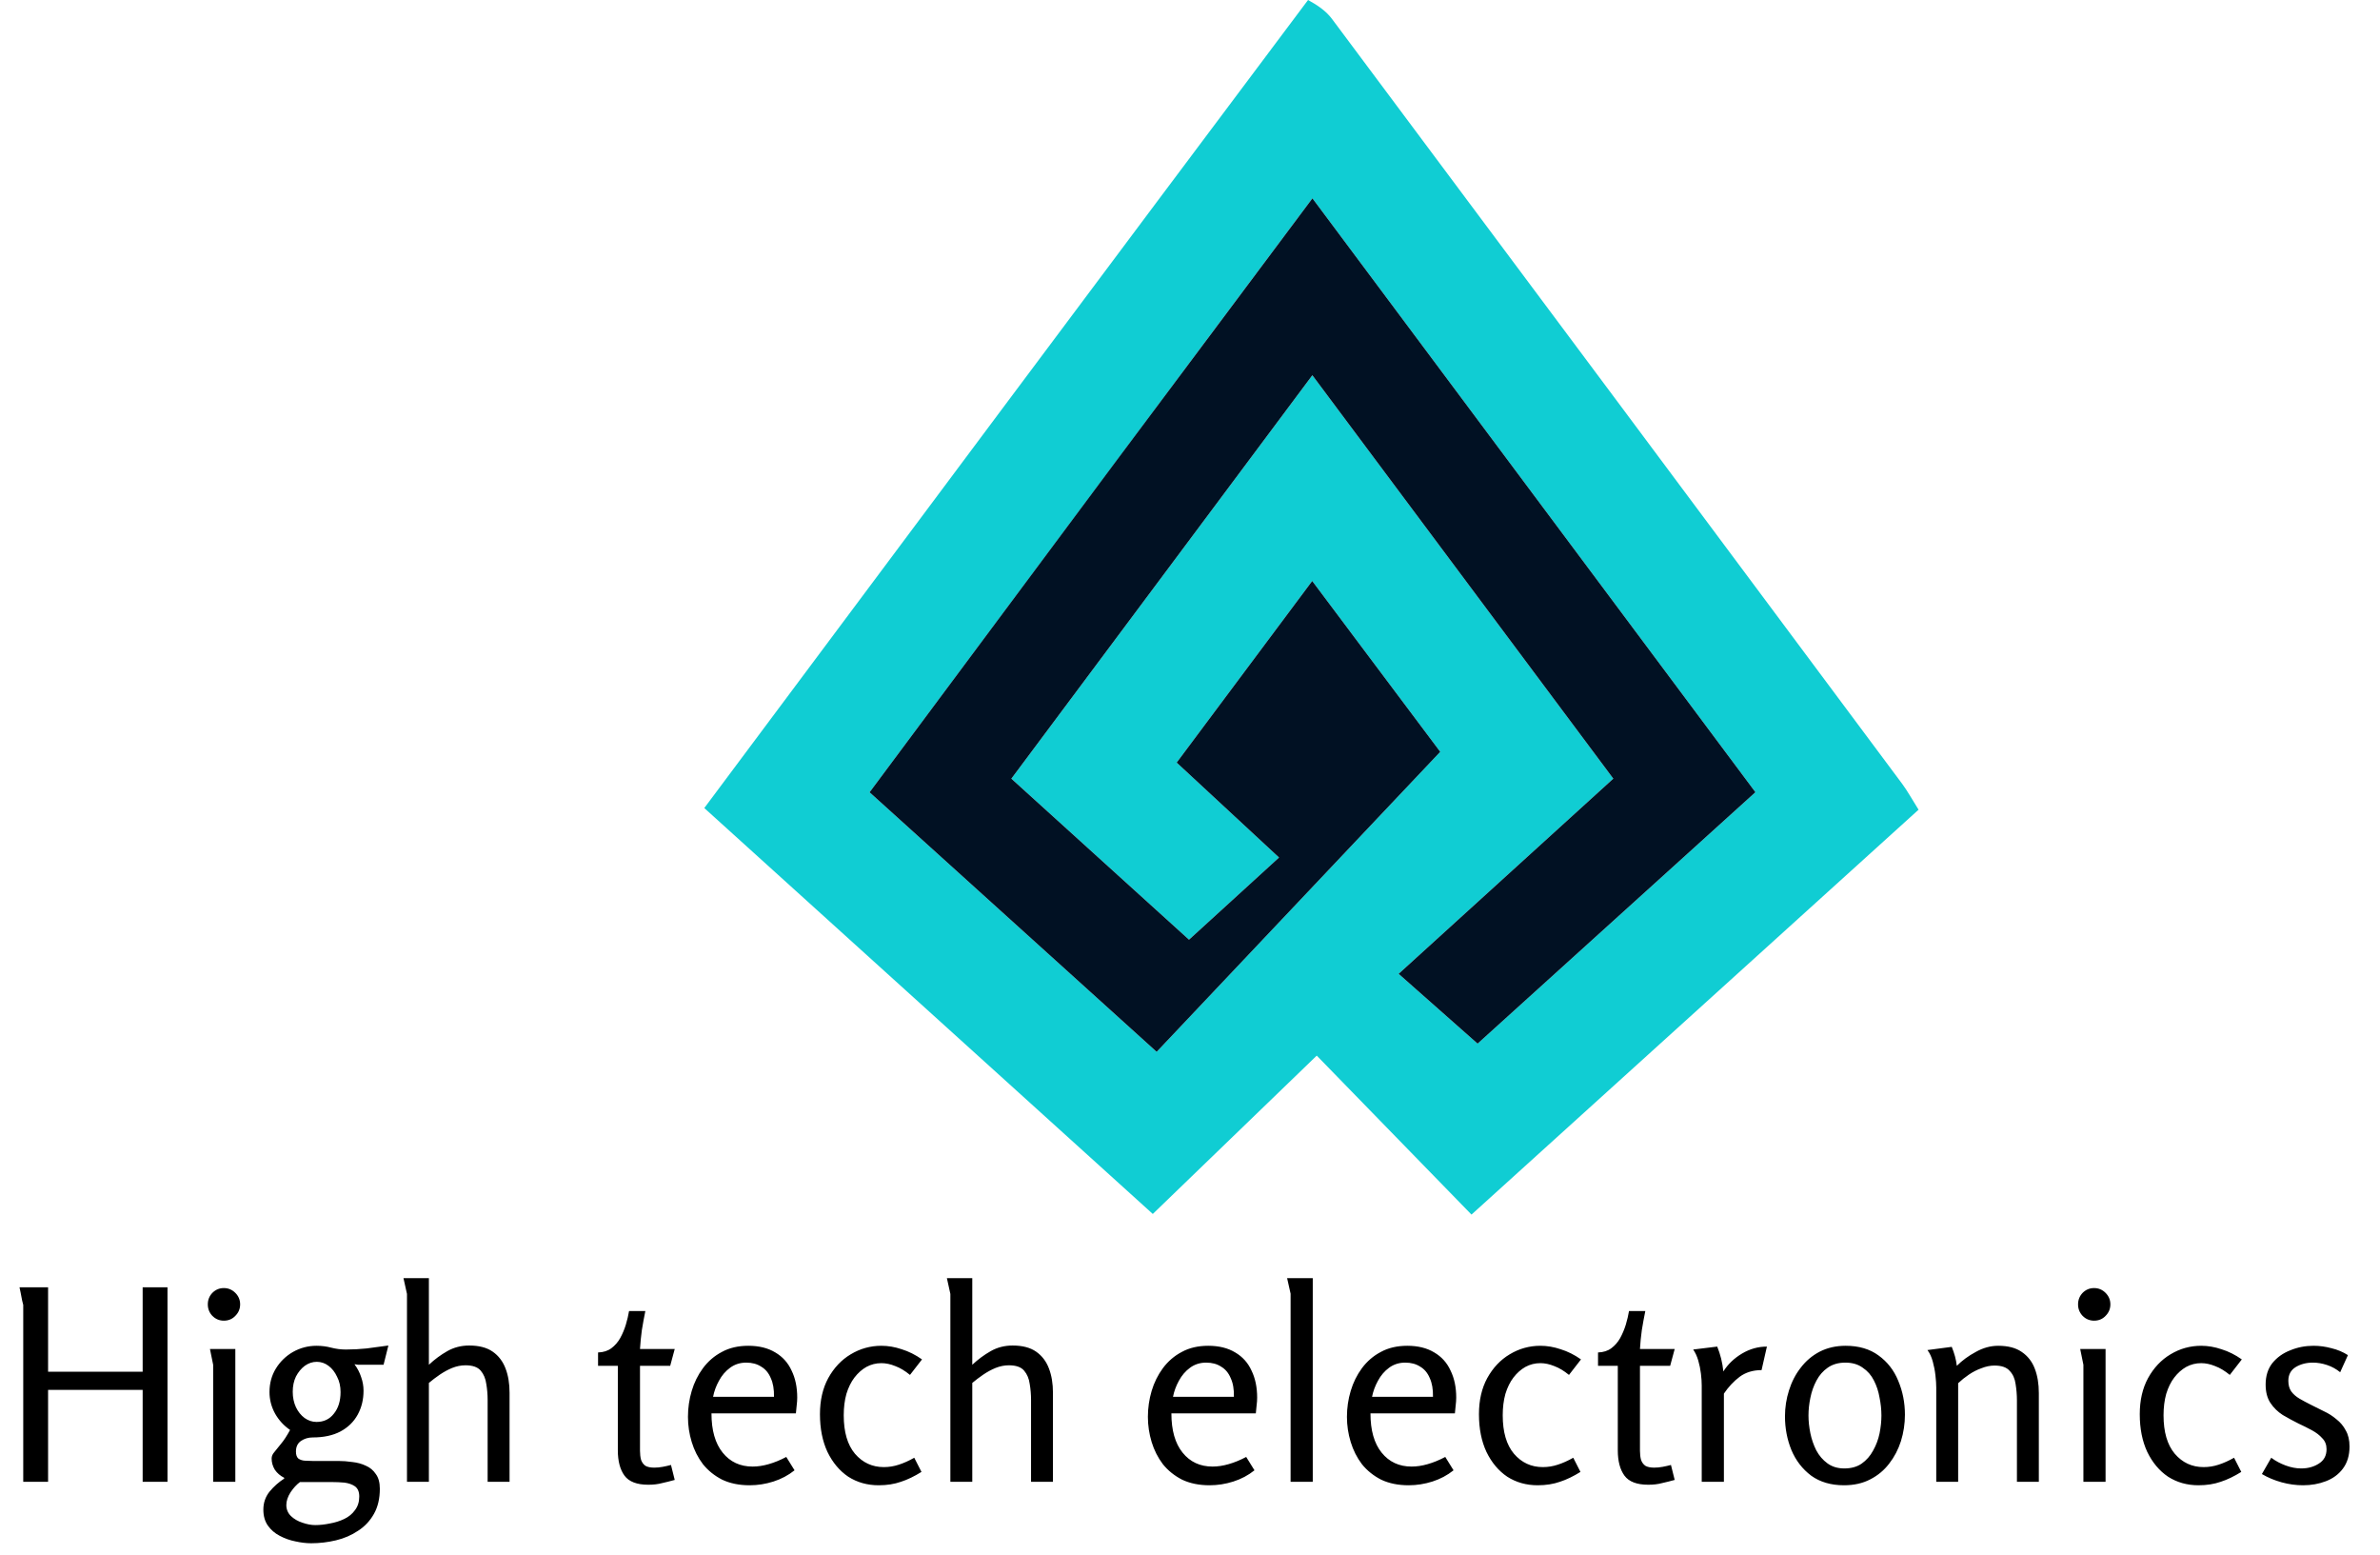
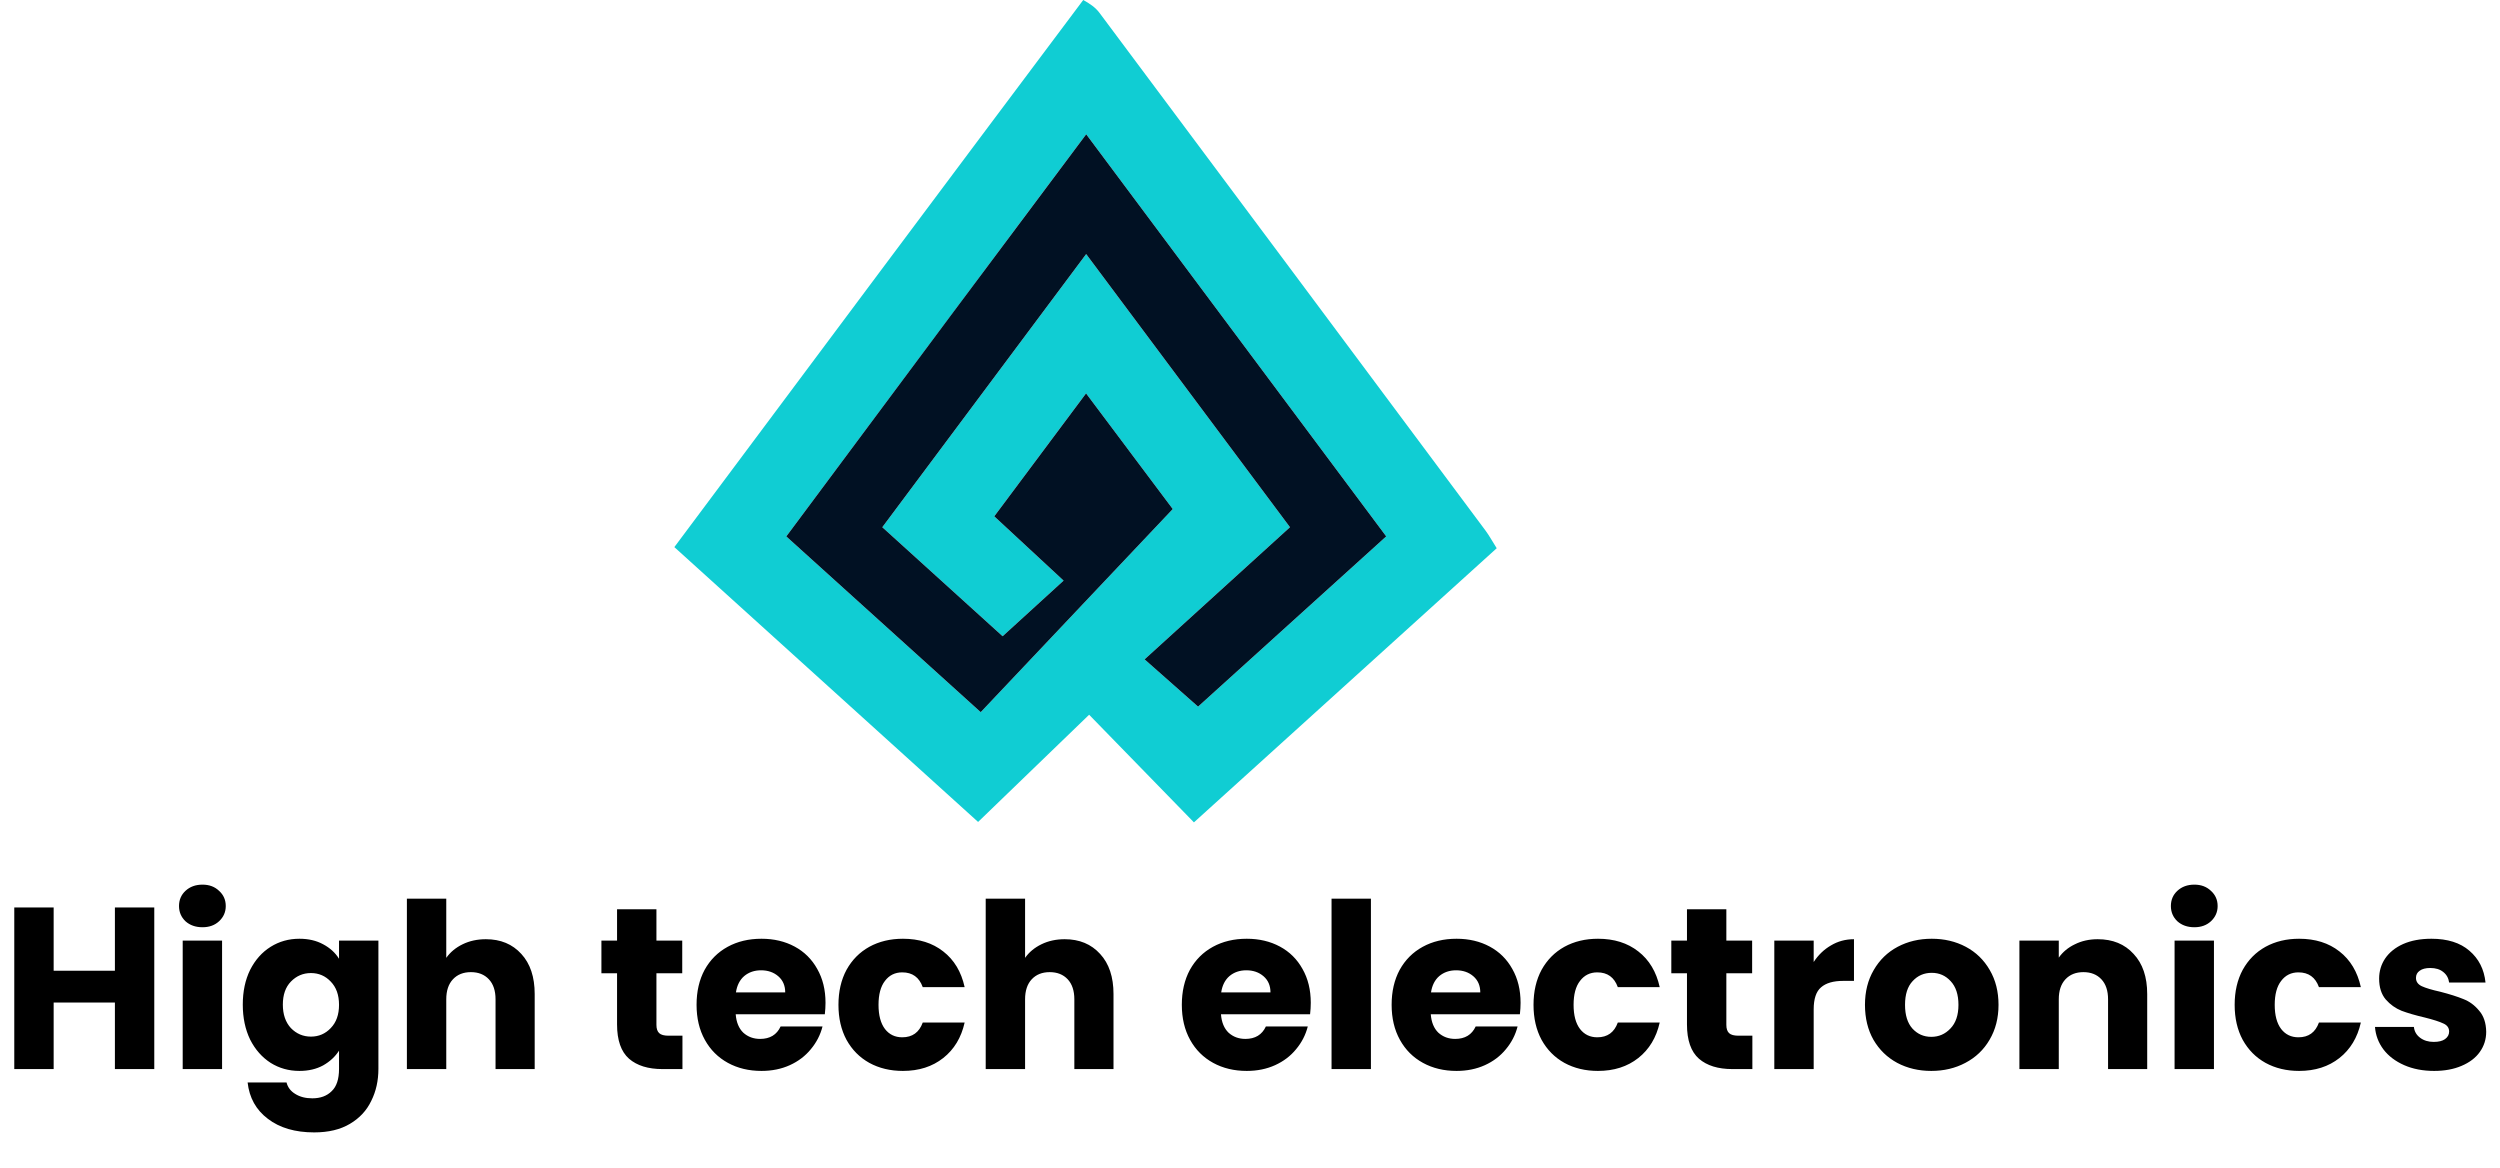
- <svg xmlns="http://www.w3.org/2000/svg" width="98" height="64" viewBox="0 0 98 64" fill="none">
-   <path d="M53.861 0C54.252 0.213 54.605 0.455 54.845 0.777C62.679 11.268 70.503 21.766 78.324 32.266C78.542 32.559 78.717 32.884 79 33.332C72.889 38.865 66.797 44.381 60.591 50C58.457 47.808 56.352 45.646 54.219 43.456C51.837 45.756 49.7 47.82 47.468 49.974C41.324 44.415 35.194 38.868 29 33.264C37.29 22.153 45.53 11.109 53.861 0ZM45.931 19.023C42.569 23.536 39.208 28.049 35.806 32.615C39.724 36.157 43.519 39.587 47.627 43.3C51.542 39.159 55.358 35.123 59.304 30.95C57.775 28.91 55.947 26.472 54.032 23.917C52.058 26.56 50.26 28.97 48.451 31.393C49.919 32.753 51.239 33.977 52.666 35.301C51.387 36.467 50.216 37.536 48.959 38.683C46.484 36.441 44.082 34.265 41.644 32.055C45.781 26.511 49.843 21.068 54.038 15.447C58.238 21.076 62.304 26.525 66.43 32.054C63.515 34.704 60.637 37.319 57.59 40.089C58.697 41.068 59.734 41.984 60.842 42.963C64.605 39.558 68.406 36.119 72.282 32.612C66.201 24.462 60.167 16.375 54.041 8.164C51.282 11.853 48.671 15.344 45.931 19.023Z" fill="#10CDD3" />
-   <path d="M45.995 18.929C48.671 15.344 51.282 11.853 54.041 8.164C60.167 16.375 66.201 24.462 72.282 32.612C68.406 36.119 64.605 39.558 60.842 42.963C59.734 41.984 58.697 41.068 57.59 40.089C60.637 37.319 63.515 34.704 66.43 32.054C62.304 26.525 58.238 21.076 54.038 15.447C49.843 21.068 45.781 26.511 41.644 32.055C44.082 34.265 46.484 36.441 48.959 38.683C50.216 37.536 51.387 36.467 52.666 35.301C51.239 33.977 49.919 32.753 48.451 31.393C50.26 28.97 52.059 26.56 54.032 23.917C55.948 26.472 57.775 28.91 59.304 30.95C55.358 35.123 51.542 39.159 47.627 43.3C43.519 39.587 39.725 36.157 35.806 32.615C39.208 28.049 42.57 23.536 45.995 18.929Z" fill="#011123" />
-   <path d="M5.874 57.216H1.98V61H0.957V53.718C0.957 53.711 0.942 53.652 0.913 53.542C0.891 53.432 0.869 53.318 0.847 53.201C0.825 53.084 0.81 53.014 0.803 52.992H1.98V56.468H5.874V52.992H6.897V61H5.874V57.216ZM9.888 53.696C9.888 53.879 9.822 54.037 9.69 54.169C9.565 54.301 9.407 54.367 9.217 54.367C9.033 54.367 8.876 54.301 8.744 54.169C8.619 54.037 8.557 53.879 8.557 53.696C8.557 53.513 8.619 53.355 8.744 53.223C8.876 53.091 9.033 53.025 9.217 53.025C9.4 53.025 9.558 53.091 9.69 53.223C9.822 53.355 9.888 53.513 9.888 53.696ZM9.69 55.533V61H8.777V56.182L8.645 55.533H9.69ZM13.033 55.401C13.246 55.401 13.448 55.427 13.638 55.478C13.836 55.529 14.038 55.555 14.243 55.555C14.522 55.555 14.804 55.54 15.09 55.511C15.376 55.474 15.677 55.434 15.992 55.39L15.794 56.182H14.914C14.863 56.182 14.808 56.182 14.749 56.182C14.698 56.175 14.647 56.167 14.595 56.16C14.72 56.329 14.812 56.505 14.87 56.688C14.936 56.871 14.969 57.058 14.969 57.249C14.969 57.616 14.889 57.946 14.727 58.239C14.566 58.532 14.328 58.763 14.012 58.932C13.704 59.093 13.327 59.174 12.879 59.174C12.696 59.174 12.535 59.222 12.395 59.317C12.256 59.412 12.186 59.559 12.186 59.757C12.186 59.889 12.219 59.984 12.285 60.043C12.359 60.094 12.447 60.124 12.549 60.131C12.652 60.138 12.755 60.142 12.857 60.142H13.924C14.115 60.142 14.309 60.157 14.507 60.186C14.713 60.208 14.9 60.259 15.068 60.34C15.237 60.413 15.373 60.527 15.475 60.681C15.585 60.828 15.64 61.029 15.64 61.286C15.64 61.689 15.56 62.034 15.398 62.32C15.237 62.606 15.021 62.837 14.749 63.013C14.478 63.196 14.174 63.328 13.836 63.409C13.499 63.49 13.158 63.53 12.813 63.53C12.608 63.53 12.392 63.504 12.164 63.453C11.937 63.409 11.721 63.332 11.515 63.222C11.317 63.119 11.156 62.98 11.031 62.804C10.907 62.628 10.844 62.408 10.844 62.144C10.844 61.865 10.929 61.62 11.097 61.407C11.273 61.194 11.475 61.015 11.702 60.868V60.835C11.541 60.754 11.413 60.644 11.317 60.505C11.229 60.358 11.185 60.204 11.185 60.043C11.185 59.948 11.222 59.86 11.295 59.779C11.369 59.691 11.46 59.577 11.57 59.438C11.688 59.299 11.812 59.108 11.944 58.866C11.688 58.69 11.482 58.466 11.328 58.195C11.174 57.916 11.097 57.619 11.097 57.304C11.097 56.945 11.185 56.622 11.361 56.336C11.537 56.05 11.772 55.823 12.065 55.654C12.366 55.485 12.689 55.401 13.033 55.401ZM13.044 56.061C12.868 56.061 12.703 56.116 12.549 56.226C12.403 56.336 12.282 56.483 12.186 56.666C12.098 56.849 12.054 57.058 12.054 57.293C12.054 57.528 12.098 57.74 12.186 57.931C12.274 58.114 12.392 58.261 12.538 58.371C12.692 58.481 12.857 58.536 13.033 58.536C13.334 58.536 13.572 58.422 13.748 58.195C13.932 57.968 14.023 57.671 14.023 57.304C14.023 57.069 13.976 56.86 13.88 56.677C13.792 56.486 13.675 56.336 13.528 56.226C13.382 56.116 13.22 56.061 13.044 56.061ZM12.351 61.011C12.212 61.114 12.084 61.253 11.966 61.429C11.849 61.612 11.79 61.788 11.79 61.957C11.79 62.133 11.853 62.283 11.977 62.408C12.109 62.533 12.267 62.624 12.45 62.683C12.641 62.749 12.817 62.782 12.978 62.782C13.169 62.782 13.371 62.76 13.583 62.716C13.796 62.679 13.994 62.617 14.177 62.529C14.361 62.441 14.507 62.32 14.617 62.166C14.735 62.012 14.793 61.825 14.793 61.605C14.793 61.414 14.735 61.275 14.617 61.187C14.5 61.106 14.353 61.055 14.177 61.033C14.009 61.018 13.84 61.011 13.671 61.011H12.351ZM17.66 52.618V56.182C17.894 55.962 18.147 55.775 18.419 55.621C18.69 55.467 18.991 55.39 19.32 55.39C19.724 55.39 20.047 55.474 20.288 55.643C20.53 55.812 20.706 56.043 20.817 56.336C20.927 56.622 20.982 56.956 20.982 57.337V61H20.079V57.634C20.079 57.407 20.061 57.187 20.024 56.974C19.995 56.754 19.918 56.571 19.794 56.424C19.669 56.277 19.46 56.204 19.166 56.204C18.983 56.204 18.8 56.241 18.616 56.314C18.441 56.387 18.272 56.479 18.11 56.589C17.949 56.699 17.799 56.813 17.66 56.93V61H16.758V53.267L16.614 52.618H17.66ZM26.573 53.971C26.522 54.22 26.474 54.481 26.43 54.752C26.394 55.016 26.368 55.276 26.353 55.533H27.783L27.596 56.226H26.353V59.724C26.353 59.863 26.368 59.988 26.397 60.098C26.434 60.201 26.493 60.281 26.573 60.34C26.661 60.391 26.782 60.417 26.936 60.417C27.054 60.417 27.171 60.406 27.288 60.384C27.406 60.362 27.519 60.336 27.629 60.307L27.783 60.923C27.6 60.974 27.424 61.018 27.255 61.055C27.094 61.099 26.907 61.121 26.694 61.121C26.225 61.121 25.899 60.996 25.715 60.747C25.532 60.498 25.44 60.149 25.44 59.702V56.226H24.626V55.676C24.846 55.669 25.03 55.61 25.176 55.5C25.323 55.39 25.444 55.251 25.539 55.082C25.635 54.906 25.712 54.723 25.77 54.532C25.829 54.334 25.873 54.147 25.902 53.971H26.573ZM30.814 55.401C31.254 55.401 31.624 55.493 31.925 55.676C32.225 55.852 32.449 56.101 32.596 56.424C32.75 56.739 32.827 57.11 32.827 57.535C32.827 57.638 32.819 57.744 32.805 57.854C32.797 57.957 32.786 58.067 32.772 58.184H29.296C29.296 58.881 29.45 59.42 29.758 59.801C30.066 60.182 30.476 60.373 30.99 60.373C31.202 60.373 31.422 60.34 31.65 60.274C31.884 60.208 32.126 60.109 32.376 59.977L32.717 60.527C32.46 60.732 32.17 60.886 31.848 60.989C31.525 61.092 31.199 61.143 30.869 61.143C30.436 61.143 30.058 61.066 29.736 60.912C29.42 60.751 29.156 60.538 28.944 60.274C28.738 60.003 28.584 59.698 28.482 59.361C28.379 59.024 28.328 58.679 28.328 58.327C28.328 57.96 28.379 57.605 28.482 57.26C28.584 56.915 28.738 56.604 28.944 56.325C29.156 56.039 29.417 55.815 29.725 55.654C30.033 55.485 30.396 55.401 30.814 55.401ZM30.726 56.094C30.476 56.094 30.256 56.164 30.066 56.303C29.875 56.442 29.721 56.622 29.604 56.842C29.486 57.055 29.406 57.275 29.362 57.502H31.87C31.877 57.194 31.833 56.937 31.738 56.732C31.65 56.519 31.518 56.362 31.342 56.259C31.173 56.149 30.968 56.094 30.726 56.094ZM36.293 55.401C36.572 55.401 36.851 55.449 37.129 55.544C37.415 55.632 37.694 55.771 37.965 55.962L37.47 56.6C37.265 56.431 37.063 56.31 36.865 56.237C36.667 56.156 36.477 56.116 36.293 56.116C36.073 56.116 35.868 56.167 35.677 56.27C35.494 56.373 35.329 56.519 35.182 56.71C35.043 56.893 34.933 57.117 34.852 57.381C34.779 57.645 34.742 57.938 34.742 58.261C34.742 58.95 34.896 59.478 35.204 59.845C35.52 60.212 35.916 60.395 36.392 60.395C36.605 60.395 36.81 60.362 37.008 60.296C37.214 60.23 37.426 60.135 37.646 60.01L37.943 60.593C37.65 60.776 37.368 60.912 37.096 61C36.825 61.095 36.521 61.143 36.183 61.143C35.714 61.143 35.296 61.026 34.929 60.791C34.57 60.549 34.284 60.208 34.071 59.768C33.866 59.328 33.763 58.811 33.763 58.217C33.763 57.645 33.877 57.15 34.104 56.732C34.339 56.307 34.647 55.98 35.028 55.753C35.417 55.518 35.839 55.401 36.293 55.401ZM40.035 52.618V56.182C40.27 55.962 40.523 55.775 40.794 55.621C41.066 55.467 41.366 55.39 41.696 55.39C42.1 55.39 42.422 55.474 42.664 55.643C42.906 55.812 43.082 56.043 43.192 56.336C43.302 56.622 43.357 56.956 43.357 57.337V61H42.455V57.634C42.455 57.407 42.437 57.187 42.4 56.974C42.371 56.754 42.294 56.571 42.169 56.424C42.045 56.277 41.836 56.204 41.542 56.204C41.359 56.204 41.176 56.241 40.992 56.314C40.816 56.387 40.648 56.479 40.486 56.589C40.325 56.699 40.175 56.813 40.035 56.93V61H39.133V53.267L38.99 52.618H40.035ZM49.752 55.401C50.192 55.401 50.563 55.493 50.863 55.676C51.164 55.852 51.388 56.101 51.534 56.424C51.688 56.739 51.765 57.11 51.765 57.535C51.765 57.638 51.758 57.744 51.743 57.854C51.736 57.957 51.725 58.067 51.71 58.184H48.234C48.234 58.881 48.388 59.42 48.696 59.801C49.004 60.182 49.415 60.373 49.928 60.373C50.141 60.373 50.361 60.34 50.588 60.274C50.823 60.208 51.065 60.109 51.314 59.977L51.655 60.527C51.399 60.732 51.109 60.886 50.786 60.989C50.464 61.092 50.137 61.143 49.807 61.143C49.375 61.143 48.997 61.066 48.674 60.912C48.359 60.751 48.095 60.538 47.882 60.274C47.677 60.003 47.523 59.698 47.42 59.361C47.318 59.024 47.266 58.679 47.266 58.327C47.266 57.96 47.318 57.605 47.42 57.26C47.523 56.915 47.677 56.604 47.882 56.325C48.095 56.039 48.355 55.815 48.663 55.654C48.971 55.485 49.334 55.401 49.752 55.401ZM49.664 56.094C49.415 56.094 49.195 56.164 49.004 56.303C48.814 56.442 48.66 56.622 48.542 56.842C48.425 57.055 48.344 57.275 48.3 57.502H50.808C50.816 57.194 50.772 56.937 50.676 56.732C50.588 56.519 50.456 56.362 50.28 56.259C50.112 56.149 49.906 56.094 49.664 56.094ZM54.055 52.618V61H53.142V53.256L52.999 52.618H54.055ZM57.949 55.401C58.389 55.401 58.759 55.493 59.059 55.676C59.36 55.852 59.584 56.101 59.73 56.424C59.885 56.739 59.962 57.11 59.962 57.535C59.962 57.638 59.954 57.744 59.94 57.854C59.932 57.957 59.921 58.067 59.907 58.184H56.431C56.431 58.881 56.584 59.42 56.892 59.801C57.2 60.182 57.611 60.373 58.124 60.373C58.337 60.373 58.557 60.34 58.785 60.274C59.019 60.208 59.261 60.109 59.511 59.977L59.852 60.527C59.595 60.732 59.305 60.886 58.983 60.989C58.66 61.092 58.334 61.143 58.004 61.143C57.571 61.143 57.193 61.066 56.87 60.912C56.555 60.751 56.291 60.538 56.078 60.274C55.873 60.003 55.719 59.698 55.617 59.361C55.514 59.024 55.462 58.679 55.462 58.327C55.462 57.96 55.514 57.605 55.617 57.26C55.719 56.915 55.873 56.604 56.078 56.325C56.291 56.039 56.551 55.815 56.859 55.654C57.167 55.485 57.531 55.401 57.949 55.401ZM57.861 56.094C57.611 56.094 57.391 56.164 57.2 56.303C57.01 56.442 56.856 56.622 56.739 56.842C56.621 57.055 56.541 57.275 56.496 57.502H59.005C59.012 57.194 58.968 56.937 58.873 56.732C58.785 56.519 58.653 56.362 58.477 56.259C58.308 56.149 58.102 56.094 57.861 56.094ZM63.428 55.401C63.707 55.401 63.985 55.449 64.264 55.544C64.55 55.632 64.829 55.771 65.1 55.962L64.605 56.6C64.4 56.431 64.198 56.31 64 56.237C63.802 56.156 63.611 56.116 63.428 56.116C63.208 56.116 63.003 56.167 62.812 56.27C62.629 56.373 62.464 56.519 62.317 56.71C62.178 56.893 62.068 57.117 61.987 57.381C61.914 57.645 61.877 57.938 61.877 58.261C61.877 58.95 62.031 59.478 62.339 59.845C62.654 60.212 63.05 60.395 63.527 60.395C63.74 60.395 63.945 60.362 64.143 60.296C64.348 60.23 64.561 60.135 64.781 60.01L65.078 60.593C64.785 60.776 64.502 60.912 64.231 61C63.96 61.095 63.655 61.143 63.318 61.143C62.849 61.143 62.431 61.026 62.064 60.791C61.705 60.549 61.419 60.208 61.206 59.768C61.001 59.328 60.898 58.811 60.898 58.217C60.898 57.645 61.012 57.15 61.239 56.732C61.474 56.307 61.782 55.98 62.163 55.753C62.552 55.518 62.973 55.401 63.428 55.401ZM67.748 53.971C67.697 54.22 67.649 54.481 67.605 54.752C67.568 55.016 67.543 55.276 67.528 55.533H68.958L68.771 56.226H67.528V59.724C67.528 59.863 67.543 59.988 67.572 60.098C67.609 60.201 67.667 60.281 67.748 60.34C67.836 60.391 67.957 60.417 68.111 60.417C68.228 60.417 68.346 60.406 68.463 60.384C68.58 60.362 68.694 60.336 68.804 60.307L68.958 60.923C68.775 60.974 68.599 61.018 68.43 61.055C68.269 61.099 68.082 61.121 67.869 61.121C67.4 61.121 67.073 60.996 66.89 60.747C66.707 60.498 66.615 60.149 66.615 59.702V56.226H65.801V55.676C66.021 55.669 66.204 55.61 66.351 55.5C66.498 55.39 66.619 55.251 66.714 55.082C66.809 54.906 66.886 54.723 66.945 54.532C67.004 54.334 67.048 54.147 67.077 53.971H67.748ZM70.709 55.434C70.841 55.757 70.925 56.098 70.962 56.457C71.152 56.156 71.409 55.911 71.732 55.72C72.054 55.529 72.395 55.434 72.755 55.434L72.535 56.402C72.183 56.402 71.882 56.494 71.633 56.677C71.391 56.86 71.174 57.091 70.984 57.37V61H70.071V57.04C70.071 56.893 70.06 56.728 70.038 56.545C70.016 56.362 69.979 56.182 69.928 56.006C69.876 55.83 69.807 55.68 69.719 55.555L70.709 55.434ZM75.93 61.143C75.394 61.143 74.943 61.011 74.577 60.747C74.217 60.476 73.946 60.124 73.763 59.691C73.587 59.258 73.499 58.796 73.499 58.305C73.499 57.938 73.554 57.583 73.664 57.238C73.774 56.886 73.935 56.574 74.148 56.303C74.36 56.024 74.621 55.804 74.929 55.643C75.244 55.482 75.6 55.401 75.996 55.401C76.538 55.401 76.989 55.533 77.349 55.797C77.715 56.061 77.987 56.409 78.163 56.842C78.346 57.275 78.438 57.74 78.438 58.239C78.438 58.613 78.383 58.976 78.273 59.328C78.163 59.673 78.001 59.981 77.789 60.252C77.583 60.523 77.323 60.74 77.008 60.901C76.7 61.062 76.34 61.143 75.93 61.143ZM75.941 60.45C76.227 60.45 76.465 60.384 76.656 60.252C76.854 60.113 77.011 59.933 77.129 59.713C77.253 59.493 77.341 59.258 77.393 59.009C77.444 58.752 77.47 58.507 77.47 58.272C77.47 58.03 77.444 57.784 77.393 57.535C77.349 57.278 77.272 57.044 77.162 56.831C77.052 56.611 76.898 56.435 76.7 56.303C76.509 56.164 76.271 56.094 75.985 56.094C75.699 56.094 75.457 56.164 75.259 56.303C75.068 56.435 74.914 56.611 74.797 56.831C74.679 57.051 74.595 57.289 74.544 57.546C74.492 57.795 74.467 58.037 74.467 58.272C74.467 58.499 74.492 58.741 74.544 58.998C74.595 59.247 74.676 59.482 74.786 59.702C74.903 59.922 75.057 60.102 75.248 60.241C75.438 60.38 75.669 60.45 75.941 60.45ZM80.366 55.445C80.417 55.57 80.461 55.698 80.498 55.83C80.534 55.962 80.56 56.094 80.575 56.226C80.795 56.006 81.055 55.815 81.356 55.654C81.656 55.485 81.964 55.401 82.28 55.401C82.683 55.401 83.006 55.485 83.248 55.654C83.497 55.823 83.677 56.054 83.787 56.347C83.897 56.633 83.952 56.967 83.952 57.348V61H83.05V57.645C83.05 57.418 83.031 57.194 82.995 56.974C82.965 56.754 82.885 56.574 82.753 56.435C82.628 56.288 82.419 56.215 82.126 56.215C81.95 56.215 81.77 56.252 81.587 56.325C81.403 56.391 81.231 56.479 81.07 56.589C80.908 56.699 80.762 56.816 80.63 56.941V61H79.728V57.128C79.728 56.981 79.717 56.813 79.695 56.622C79.673 56.424 79.636 56.233 79.585 56.05C79.533 55.859 79.46 55.702 79.365 55.577L80.366 55.445ZM86.898 53.696C86.898 53.879 86.832 54.037 86.7 54.169C86.576 54.301 86.418 54.367 86.227 54.367C86.044 54.367 85.886 54.301 85.754 54.169C85.63 54.037 85.567 53.879 85.567 53.696C85.567 53.513 85.63 53.355 85.754 53.223C85.886 53.091 86.044 53.025 86.227 53.025C86.411 53.025 86.568 53.091 86.7 53.223C86.832 53.355 86.898 53.513 86.898 53.696ZM86.7 55.533V61H85.787V56.182L85.655 55.533H86.7ZM90.638 55.401C90.917 55.401 91.195 55.449 91.474 55.544C91.76 55.632 92.039 55.771 92.31 55.962L91.815 56.6C91.61 56.431 91.408 56.31 91.21 56.237C91.012 56.156 90.821 56.116 90.638 56.116C90.418 56.116 90.213 56.167 90.022 56.27C89.839 56.373 89.674 56.519 89.527 56.71C89.388 56.893 89.278 57.117 89.197 57.381C89.124 57.645 89.087 57.938 89.087 58.261C89.087 58.95 89.241 59.478 89.549 59.845C89.864 60.212 90.26 60.395 90.737 60.395C90.95 60.395 91.155 60.362 91.353 60.296C91.558 60.23 91.771 60.135 91.991 60.01L92.288 60.593C91.995 60.776 91.712 60.912 91.441 61C91.17 61.095 90.865 61.143 90.528 61.143C90.059 61.143 89.641 61.026 89.274 60.791C88.915 60.549 88.629 60.208 88.416 59.768C88.211 59.328 88.108 58.811 88.108 58.217C88.108 57.645 88.222 57.15 88.449 56.732C88.684 56.307 88.992 55.98 89.373 55.753C89.762 55.518 90.183 55.401 90.638 55.401ZM95.26 55.401C95.51 55.401 95.755 55.434 95.997 55.5C96.246 55.559 96.474 55.654 96.679 55.786L96.36 56.49C96.199 56.358 96.019 56.259 95.821 56.193C95.623 56.127 95.429 56.094 95.238 56.094C94.967 56.094 94.728 56.156 94.523 56.281C94.325 56.406 94.226 56.593 94.226 56.842C94.226 57.018 94.266 57.165 94.347 57.282C94.435 57.399 94.549 57.498 94.688 57.579C94.828 57.66 94.978 57.74 95.139 57.821C95.323 57.909 95.506 58.001 95.689 58.096C95.88 58.184 96.052 58.294 96.206 58.426C96.368 58.551 96.496 58.705 96.591 58.888C96.694 59.064 96.745 59.284 96.745 59.548C96.745 59.915 96.653 60.219 96.47 60.461C96.294 60.696 96.059 60.868 95.766 60.978C95.48 61.088 95.168 61.143 94.831 61.143C94.538 61.143 94.245 61.103 93.951 61.022C93.658 60.941 93.386 60.828 93.137 60.681L93.522 60.01C93.698 60.142 93.896 60.248 94.116 60.329C94.336 60.41 94.549 60.45 94.754 60.45C95.033 60.45 95.275 60.384 95.48 60.252C95.693 60.12 95.799 59.922 95.799 59.658C95.799 59.475 95.74 59.324 95.623 59.207C95.513 59.082 95.37 58.972 95.194 58.877C95.018 58.782 94.835 58.69 94.644 58.602C94.424 58.492 94.208 58.375 93.995 58.25C93.79 58.118 93.621 57.953 93.489 57.755C93.357 57.557 93.291 57.304 93.291 56.996C93.291 56.644 93.383 56.351 93.566 56.116C93.757 55.881 94.002 55.705 94.303 55.588C94.604 55.463 94.923 55.401 95.26 55.401Z" fill="black" />
+ <svg xmlns="http://www.w3.org/2000/svg" width="152" height="71" viewBox="0 0 152 71" fill="none">
+   <path d="M65.861 0C66.252 0.213 66.605 0.455 66.845 0.777C74.679 11.268 82.503 21.766 90.324 32.266C90.542 32.559 90.717 32.884 91 33.332C84.889 38.865 78.797 44.381 72.591 50C70.457 47.808 68.352 45.646 66.219 43.456C63.837 45.756 61.7 47.82 59.468 49.974C53.324 44.415 47.194 38.868 41 33.264C49.29 22.153 57.53 11.109 65.861 0ZM57.931 19.023C54.569 23.536 51.208 28.049 47.806 32.615C51.724 36.157 55.519 39.587 59.627 43.3C63.542 39.159 67.358 35.123 71.304 30.95C69.775 28.91 67.948 26.472 66.031 23.917C64.058 26.56 62.26 28.97 60.451 31.393C61.919 32.753 63.239 33.977 64.666 35.301C63.387 36.467 62.216 37.536 60.959 38.683C58.484 36.441 56.082 34.265 53.644 32.055C57.781 26.511 61.843 21.068 66.038 15.447C70.238 21.076 74.304 26.525 78.43 32.054C75.515 34.704 72.637 37.319 69.59 40.089C70.697 41.068 71.734 41.984 72.842 42.963C76.605 39.558 80.406 36.119 84.282 32.612C78.201 24.462 72.168 16.375 66.041 8.164C63.282 11.853 60.671 15.344 57.931 19.023Z" fill="#10CDD3" />
+   <path d="M57.995 18.929C60.671 15.344 63.282 11.853 66.041 8.164C72.168 16.375 78.201 24.462 84.282 32.612C80.406 36.119 76.605 39.558 72.842 42.963C71.734 41.984 70.698 41.068 69.59 40.089C72.637 37.319 75.515 34.704 78.43 32.054C74.304 26.525 70.238 21.076 66.038 15.447C61.843 21.068 57.781 26.511 53.644 32.055C56.082 34.265 58.484 36.441 60.959 38.683C62.216 37.536 63.387 36.467 64.666 35.301C63.239 33.977 61.919 32.753 60.451 31.393C62.26 28.97 64.058 26.56 66.032 23.917C67.948 26.472 69.775 28.91 71.304 30.95C67.358 35.123 63.542 39.159 59.627 43.3C55.519 39.587 51.725 36.157 47.806 32.615C51.208 28.049 54.57 23.536 57.995 18.929Z" fill="#011123" />
+   <path d="M9.38 55.172V65H6.986V60.954H3.262V65H0.868V55.172H3.262V59.022H6.986V55.172H9.38ZM12.312 56.376C11.892 56.376 11.547 56.255 11.276 56.012C11.015 55.76 10.884 55.452 10.884 55.088C10.884 54.715 11.015 54.407 11.276 54.164C11.547 53.912 11.892 53.786 12.312 53.786C12.723 53.786 13.059 53.912 13.32 54.164C13.591 54.407 13.726 54.715 13.726 55.088C13.726 55.452 13.591 55.76 13.32 56.012C13.059 56.255 12.723 56.376 12.312 56.376ZM13.502 57.188V65H11.108V57.188H13.502ZM18.205 57.076C18.756 57.076 19.236 57.188 19.647 57.412C20.067 57.636 20.389 57.93 20.613 58.294V57.188H23.007V64.986C23.007 65.705 22.863 66.353 22.573 66.932C22.293 67.52 21.859 67.987 21.271 68.332C20.692 68.677 19.969 68.85 19.101 68.85C17.944 68.85 17.006 68.575 16.287 68.024C15.569 67.483 15.158 66.745 15.055 65.812H17.421C17.496 66.111 17.673 66.344 17.953 66.512C18.233 66.689 18.578 66.778 18.989 66.778C19.484 66.778 19.876 66.633 20.165 66.344C20.464 66.064 20.613 65.611 20.613 64.986V63.88C20.38 64.244 20.058 64.543 19.647 64.776C19.236 65 18.756 65.112 18.205 65.112C17.561 65.112 16.978 64.949 16.455 64.622C15.932 64.286 15.517 63.815 15.209 63.208C14.911 62.592 14.761 61.883 14.761 61.08C14.761 60.277 14.911 59.573 15.209 58.966C15.517 58.359 15.932 57.893 16.455 57.566C16.978 57.239 17.561 57.076 18.205 57.076ZM20.613 61.094C20.613 60.497 20.445 60.025 20.109 59.68C19.782 59.335 19.381 59.162 18.905 59.162C18.429 59.162 18.023 59.335 17.687 59.68C17.36 60.016 17.197 60.483 17.197 61.08C17.197 61.677 17.36 62.153 17.687 62.508C18.023 62.853 18.429 63.026 18.905 63.026C19.381 63.026 19.782 62.853 20.109 62.508C20.445 62.163 20.613 61.691 20.613 61.094ZM29.541 57.104C30.437 57.104 31.156 57.403 31.697 58C32.238 58.588 32.509 59.4 32.509 60.436V65H30.129V60.758C30.129 60.235 29.994 59.829 29.723 59.54C29.452 59.251 29.088 59.106 28.631 59.106C28.174 59.106 27.81 59.251 27.539 59.54C27.268 59.829 27.133 60.235 27.133 60.758V65H24.739V54.64H27.133V58.238C27.376 57.893 27.707 57.617 28.127 57.412C28.547 57.207 29.018 57.104 29.541 57.104ZM41.493 62.97V65H40.276C39.407 65 38.731 64.79 38.245 64.37C37.76 63.941 37.517 63.245 37.517 62.284V59.176H36.566V57.188H37.517V55.284H39.911V57.188H41.48V59.176H39.911V62.312C39.911 62.545 39.968 62.713 40.08 62.816C40.191 62.919 40.378 62.97 40.639 62.97H41.493ZM50.191 60.968C50.191 61.192 50.177 61.425 50.149 61.668H44.731C44.768 62.153 44.922 62.527 45.193 62.788C45.473 63.04 45.814 63.166 46.215 63.166C46.812 63.166 47.228 62.914 47.461 62.41H50.009C49.878 62.923 49.64 63.385 49.295 63.796C48.959 64.207 48.534 64.529 48.021 64.762C47.508 64.995 46.934 65.112 46.299 65.112C45.534 65.112 44.852 64.949 44.255 64.622C43.658 64.295 43.191 63.829 42.855 63.222C42.519 62.615 42.351 61.906 42.351 61.094C42.351 60.282 42.514 59.573 42.841 58.966C43.177 58.359 43.644 57.893 44.241 57.566C44.838 57.239 45.524 57.076 46.299 57.076C47.055 57.076 47.727 57.235 48.315 57.552C48.903 57.869 49.36 58.322 49.687 58.91C50.023 59.498 50.191 60.184 50.191 60.968ZM47.741 60.338C47.741 59.927 47.601 59.601 47.321 59.358C47.041 59.115 46.691 58.994 46.271 58.994C45.87 58.994 45.529 59.111 45.249 59.344C44.978 59.577 44.81 59.909 44.745 60.338H47.741ZM50.978 61.094C50.978 60.282 51.141 59.573 51.468 58.966C51.804 58.359 52.266 57.893 52.854 57.566C53.451 57.239 54.133 57.076 54.898 57.076C55.878 57.076 56.695 57.333 57.348 57.846C58.011 58.359 58.445 59.083 58.65 60.016H56.102C55.887 59.419 55.472 59.12 54.856 59.12C54.417 59.12 54.067 59.293 53.806 59.638C53.545 59.974 53.414 60.459 53.414 61.094C53.414 61.729 53.545 62.219 53.806 62.564C54.067 62.9 54.417 63.068 54.856 63.068C55.472 63.068 55.887 62.769 56.102 62.172H58.65C58.445 63.087 58.011 63.805 57.348 64.328C56.685 64.851 55.869 65.112 54.898 65.112C54.133 65.112 53.451 64.949 52.854 64.622C52.266 64.295 51.804 63.829 51.468 63.222C51.141 62.615 50.978 61.906 50.978 61.094ZM64.733 57.104C65.629 57.104 66.347 57.403 66.888 58C67.43 58.588 67.701 59.4 67.701 60.436V65H65.32V60.758C65.32 60.235 65.185 59.829 64.915 59.54C64.644 59.251 64.28 59.106 63.822 59.106C63.365 59.106 63.001 59.251 62.73 59.54C62.46 59.829 62.325 60.235 62.325 60.758V65H59.931V54.64H62.325V58.238C62.567 57.893 62.898 57.617 63.319 57.412C63.739 57.207 64.21 57.104 64.733 57.104ZM79.695 60.968C79.695 61.192 79.681 61.425 79.653 61.668H74.235C74.272 62.153 74.426 62.527 74.697 62.788C74.977 63.04 75.318 63.166 75.719 63.166C76.316 63.166 76.732 62.914 76.965 62.41H79.513C79.382 62.923 79.144 63.385 78.799 63.796C78.463 64.207 78.038 64.529 77.525 64.762C77.012 64.995 76.438 65.112 75.803 65.112C75.038 65.112 74.356 64.949 73.759 64.622C73.162 64.295 72.695 63.829 72.359 63.222C72.023 62.615 71.855 61.906 71.855 61.094C71.855 60.282 72.018 59.573 72.345 58.966C72.681 58.359 73.148 57.893 73.745 57.566C74.342 57.239 75.028 57.076 75.803 57.076C76.559 57.076 77.231 57.235 77.819 57.552C78.407 57.869 78.864 58.322 79.191 58.91C79.527 59.498 79.695 60.184 79.695 60.968ZM77.245 60.338C77.245 59.927 77.105 59.601 76.825 59.358C76.545 59.115 76.195 58.994 75.775 58.994C75.374 58.994 75.033 59.111 74.753 59.344C74.482 59.577 74.314 59.909 74.249 60.338H77.245ZM83.352 54.64V65H80.958V54.64H83.352ZM92.451 60.968C92.451 61.192 92.437 61.425 92.409 61.668H86.991C87.028 62.153 87.182 62.527 87.453 62.788C87.733 63.04 88.073 63.166 88.475 63.166C89.072 63.166 89.487 62.914 89.721 62.41H92.269C92.138 62.923 91.9 63.385 91.555 63.796C91.219 64.207 90.794 64.529 90.281 64.762C89.767 64.995 89.193 65.112 88.559 65.112C87.793 65.112 87.112 64.949 86.515 64.622C85.917 64.295 85.451 63.829 85.115 63.222C84.779 62.615 84.611 61.906 84.611 61.094C84.611 60.282 84.774 59.573 85.101 58.966C85.437 58.359 85.903 57.893 86.501 57.566C87.098 57.239 87.784 57.076 88.559 57.076C89.315 57.076 89.987 57.235 90.575 57.552C91.163 57.869 91.62 58.322 91.947 58.91C92.283 59.498 92.451 60.184 92.451 60.968ZM90.001 60.338C90.001 59.927 89.861 59.601 89.581 59.358C89.301 59.115 88.951 58.994 88.531 58.994C88.129 58.994 87.789 59.111 87.509 59.344C87.238 59.577 87.07 59.909 87.005 60.338H90.001ZM93.238 61.094C93.238 60.282 93.401 59.573 93.728 58.966C94.064 58.359 94.526 57.893 95.114 57.566C95.711 57.239 96.392 57.076 97.158 57.076C98.138 57.076 98.954 57.333 99.608 57.846C100.27 58.359 100.704 59.083 100.91 60.016H98.362C98.147 59.419 97.732 59.12 97.116 59.12C96.677 59.12 96.327 59.293 96.066 59.638C95.804 59.974 95.674 60.459 95.674 61.094C95.674 61.729 95.804 62.219 96.066 62.564C96.327 62.9 96.677 63.068 97.116 63.068C97.732 63.068 98.147 62.769 98.362 62.172H100.91C100.704 63.087 100.27 63.805 99.608 64.328C98.945 64.851 98.128 65.112 97.158 65.112C96.392 65.112 95.711 64.949 95.114 64.622C94.526 64.295 94.064 63.829 93.728 63.222C93.401 62.615 93.238 61.906 93.238 61.094ZM106.544 62.97V65H105.326C104.458 65 103.782 64.79 103.296 64.37C102.811 63.941 102.568 63.245 102.568 62.284V59.176H101.616V57.188H102.568V55.284H104.962V57.188H106.53V59.176H104.962V62.312C104.962 62.545 105.018 62.713 105.13 62.816C105.242 62.919 105.429 62.97 105.69 62.97H106.544ZM110.272 58.49C110.552 58.061 110.902 57.725 111.322 57.482C111.742 57.23 112.208 57.104 112.722 57.104V59.638H112.064C111.466 59.638 111.018 59.769 110.72 60.03C110.421 60.282 110.272 60.73 110.272 61.374V65H107.878V57.188H110.272V58.49ZM117.422 65.112C116.657 65.112 115.966 64.949 115.35 64.622C114.743 64.295 114.263 63.829 113.908 63.222C113.563 62.615 113.39 61.906 113.39 61.094C113.39 60.291 113.567 59.587 113.922 58.98C114.277 58.364 114.762 57.893 115.378 57.566C115.994 57.239 116.685 57.076 117.45 57.076C118.215 57.076 118.906 57.239 119.522 57.566C120.138 57.893 120.623 58.364 120.978 58.98C121.333 59.587 121.51 60.291 121.51 61.094C121.51 61.897 121.328 62.606 120.964 63.222C120.609 63.829 120.119 64.295 119.494 64.622C118.878 64.949 118.187 65.112 117.422 65.112ZM117.422 63.04C117.879 63.04 118.267 62.872 118.584 62.536C118.911 62.2 119.074 61.719 119.074 61.094C119.074 60.469 118.915 59.988 118.598 59.652C118.29 59.316 117.907 59.148 117.45 59.148C116.983 59.148 116.596 59.316 116.288 59.652C115.98 59.979 115.826 60.459 115.826 61.094C115.826 61.719 115.975 62.2 116.274 62.536C116.582 62.872 116.965 63.04 117.422 63.04ZM127.54 57.104C128.455 57.104 129.183 57.403 129.724 58C130.275 58.588 130.55 59.4 130.55 60.436V65H128.17V60.758C128.17 60.235 128.035 59.829 127.764 59.54C127.493 59.251 127.129 59.106 126.672 59.106C126.215 59.106 125.851 59.251 125.58 59.54C125.309 59.829 125.174 60.235 125.174 60.758V65H122.78V57.188H125.174V58.224C125.417 57.879 125.743 57.608 126.154 57.412C126.565 57.207 127.027 57.104 127.54 57.104ZM133.418 56.376C132.998 56.376 132.652 56.255 132.382 56.012C132.12 55.76 131.99 55.452 131.99 55.088C131.99 54.715 132.12 54.407 132.382 54.164C132.652 53.912 132.998 53.786 133.418 53.786C133.828 53.786 134.164 53.912 134.426 54.164C134.696 54.407 134.832 54.715 134.832 55.088C134.832 55.452 134.696 55.76 134.426 56.012C134.164 56.255 133.828 56.376 133.418 56.376ZM134.608 57.188V65H132.214V57.188H134.608ZM135.867 61.094C135.867 60.282 136.03 59.573 136.357 58.966C136.693 58.359 137.155 57.893 137.743 57.566C138.34 57.239 139.021 57.076 139.787 57.076C140.767 57.076 141.583 57.333 142.237 57.846C142.899 58.359 143.333 59.083 143.539 60.016H140.991C140.776 59.419 140.361 59.12 139.745 59.12C139.306 59.12 138.956 59.293 138.695 59.638C138.433 59.974 138.303 60.459 138.303 61.094C138.303 61.729 138.433 62.219 138.695 62.564C138.956 62.9 139.306 63.068 139.745 63.068C140.361 63.068 140.776 62.769 140.991 62.172H143.539C143.333 63.087 142.899 63.805 142.237 64.328C141.574 64.851 140.757 65.112 139.787 65.112C139.021 65.112 138.34 64.949 137.743 64.622C137.155 64.295 136.693 63.829 136.357 63.222C136.03 62.615 135.867 61.906 135.867 61.094ZM147.997 65.112C147.316 65.112 146.709 64.995 146.177 64.762C145.645 64.529 145.225 64.211 144.917 63.81C144.609 63.399 144.437 62.942 144.399 62.438H146.765C146.793 62.709 146.919 62.928 147.143 63.096C147.367 63.264 147.643 63.348 147.969 63.348C148.268 63.348 148.497 63.292 148.655 63.18C148.823 63.059 148.907 62.905 148.907 62.718C148.907 62.494 148.791 62.331 148.557 62.228C148.324 62.116 147.946 61.995 147.423 61.864C146.863 61.733 146.397 61.598 146.023 61.458C145.65 61.309 145.328 61.08 145.057 60.772C144.787 60.455 144.651 60.03 144.651 59.498C144.651 59.05 144.773 58.644 145.015 58.28C145.267 57.907 145.631 57.613 146.107 57.398C146.593 57.183 147.167 57.076 147.829 57.076C148.809 57.076 149.579 57.319 150.139 57.804C150.709 58.289 151.035 58.933 151.119 59.736H148.907C148.87 59.465 148.749 59.251 148.543 59.092C148.347 58.933 148.086 58.854 147.759 58.854C147.479 58.854 147.265 58.91 147.115 59.022C146.966 59.125 146.891 59.269 146.891 59.456C146.891 59.68 147.008 59.848 147.241 59.96C147.484 60.072 147.857 60.184 148.361 60.296C148.94 60.445 149.411 60.595 149.775 60.744C150.139 60.884 150.457 61.117 150.727 61.444C151.007 61.761 151.152 62.191 151.161 62.732C151.161 63.189 151.031 63.6 150.769 63.964C150.517 64.319 150.149 64.599 149.663 64.804C149.187 65.009 148.632 65.112 147.997 65.112Z" fill="black" />
</svg>
